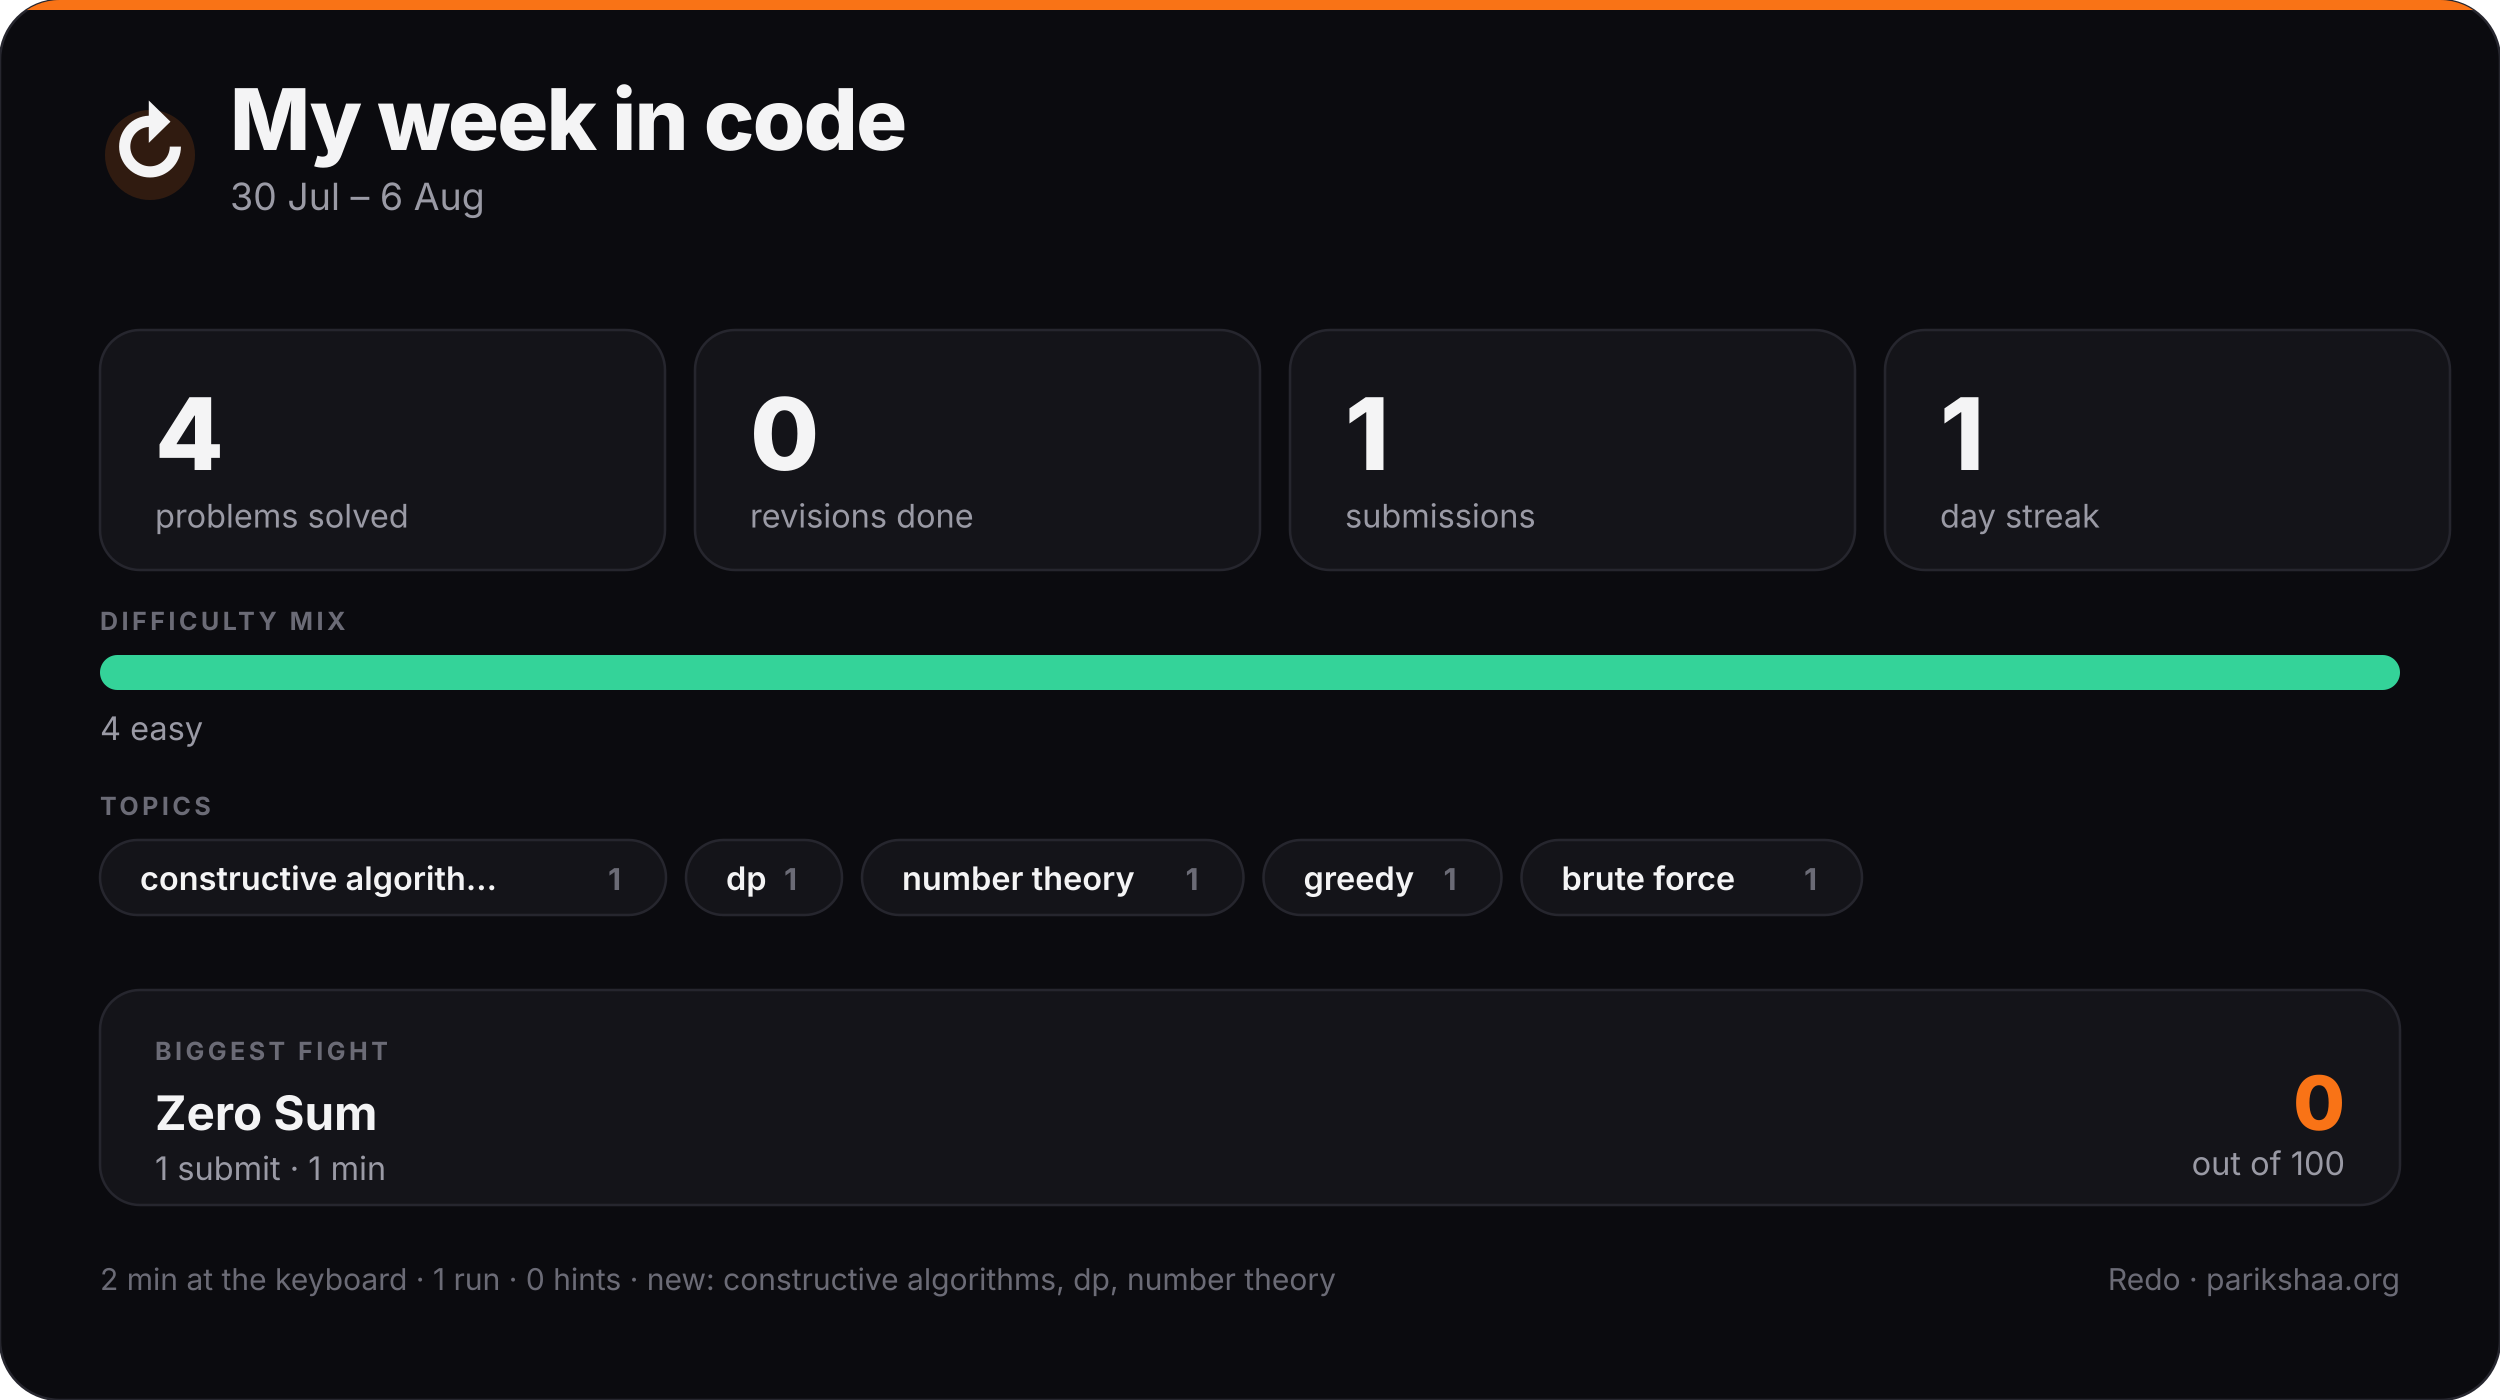
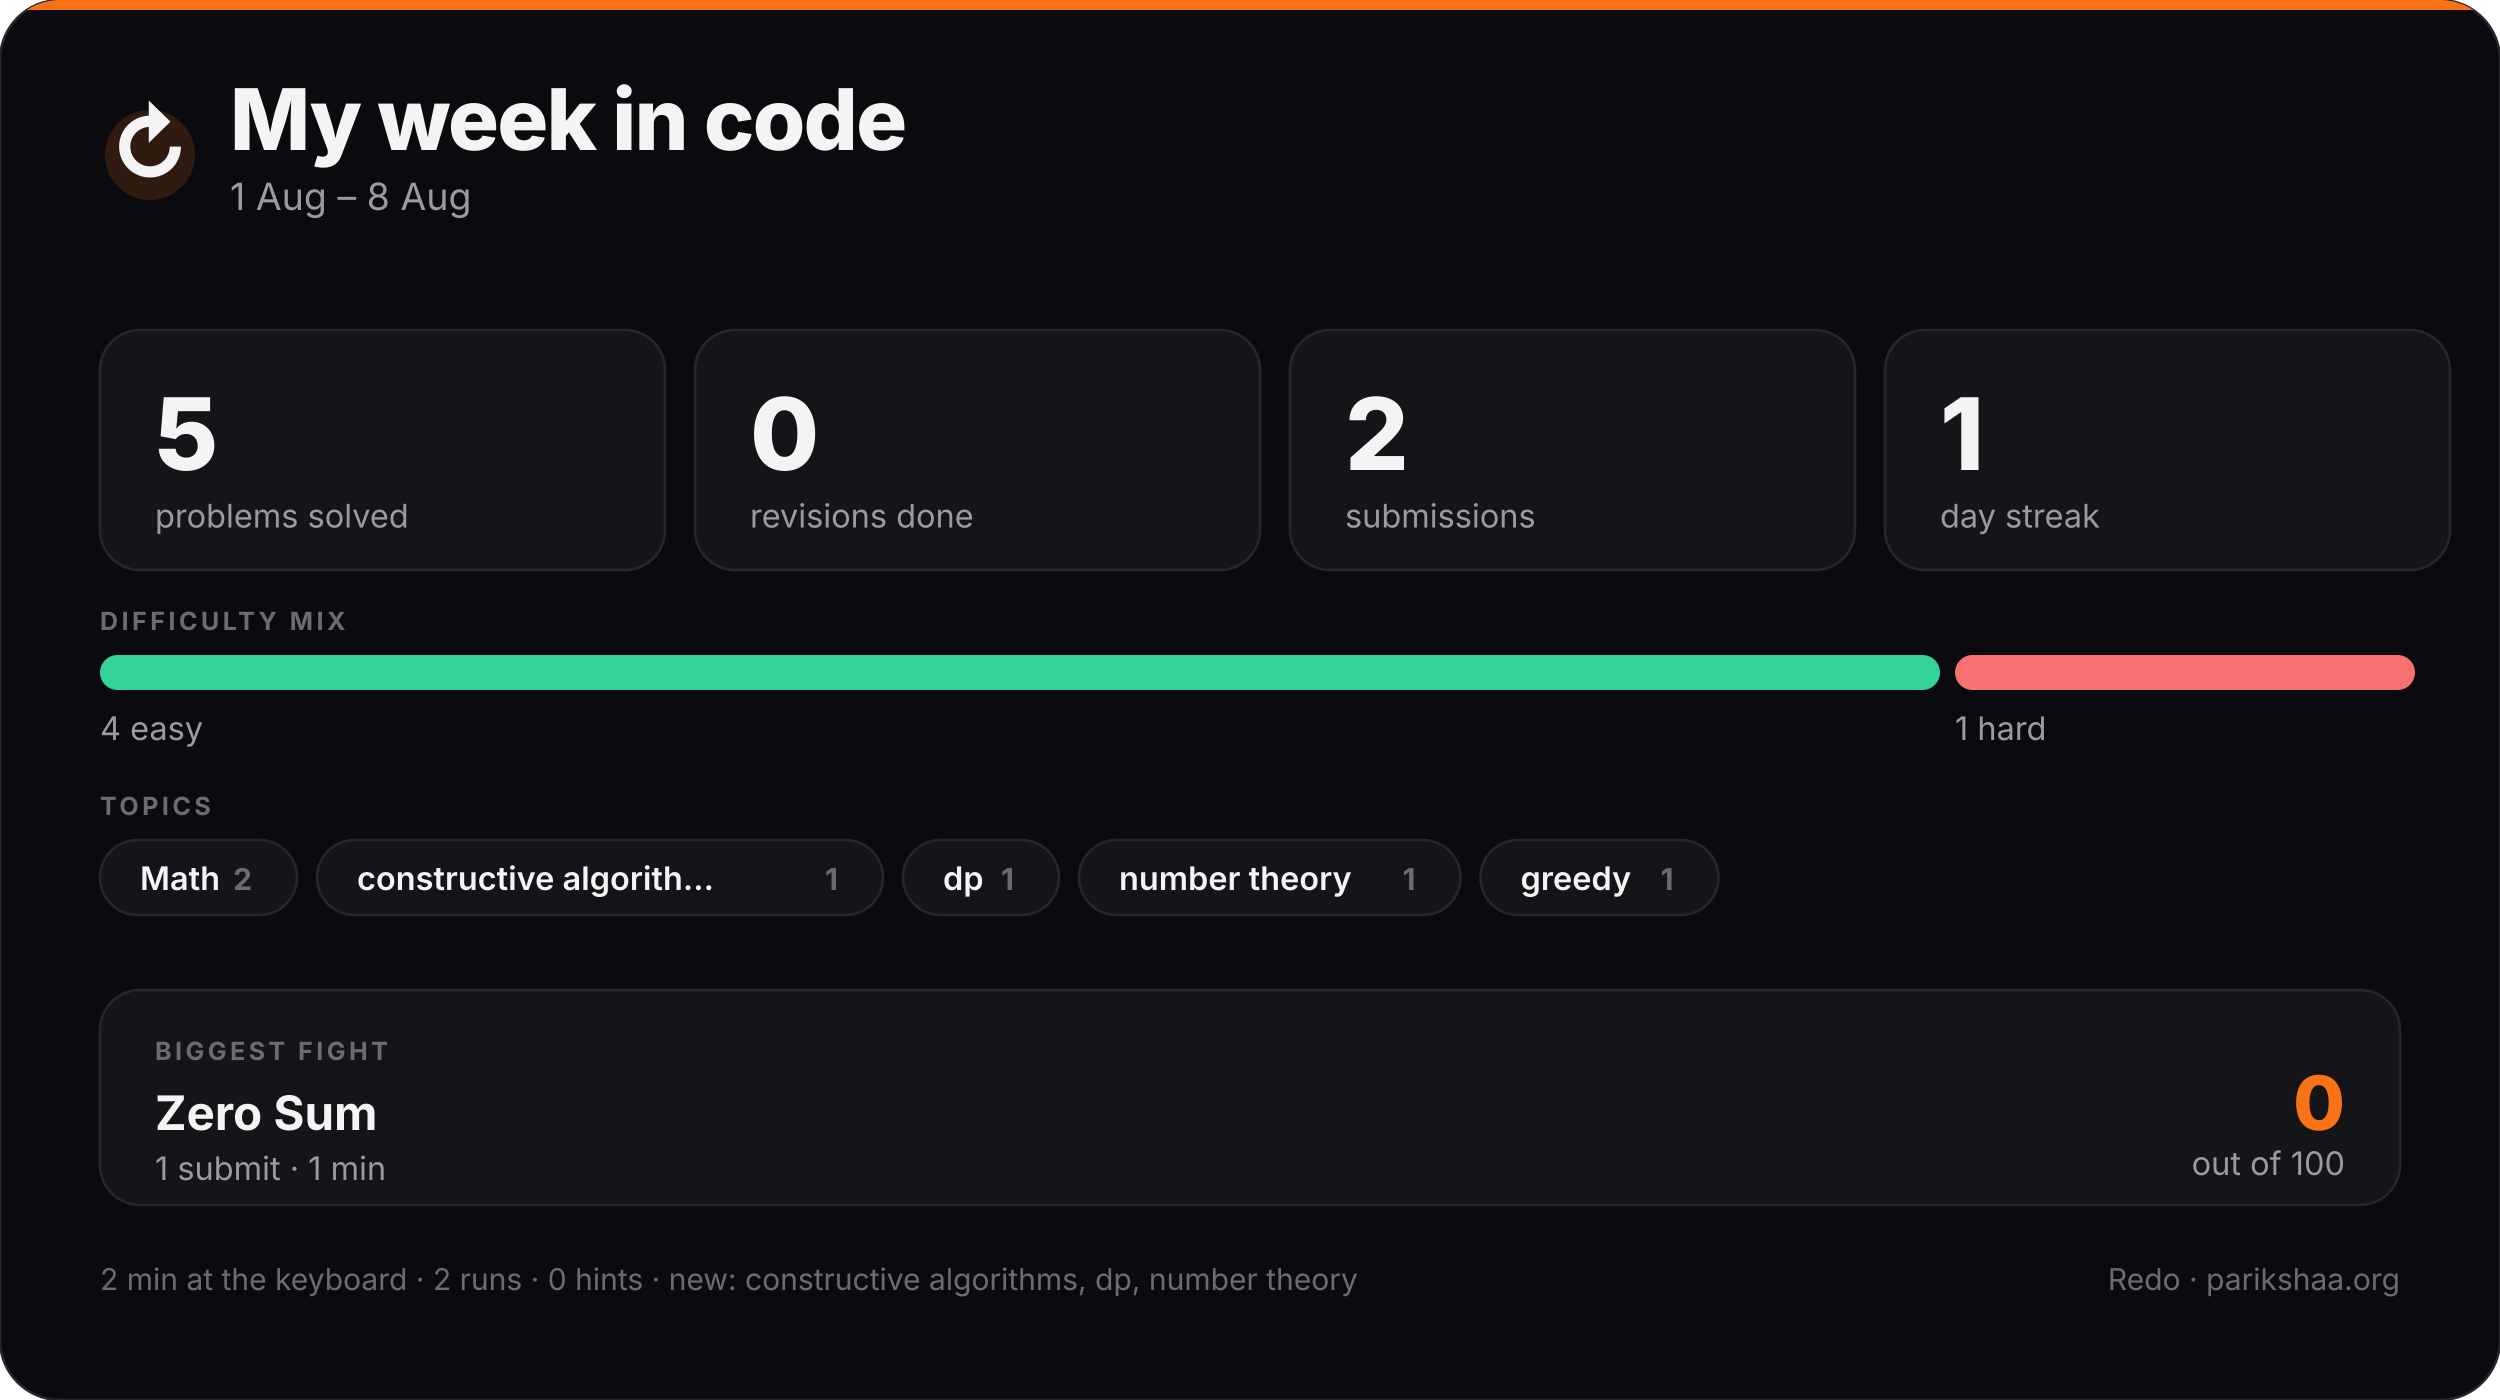
<svg xmlns="http://www.w3.org/2000/svg" width="1000" height="560" viewBox="0 0 1000 560" role="img" aria-label="Week in code">
  <style>
    text { font-family: -apple-system, BlinkMacSystemFont, "Segoe UI", Inter, sans-serif; }
    .title { fill: #f4f4f5; font-size: 34px; font-weight: 800; letter-spacing: -0.02em; }
    .sub { fill: #9a9aa5; font-size: 15px; }
    .big { fill: #f4f4f5; font-size: 40px; font-weight: 800; letter-spacing: -0.02em; }
    .small { fill: #9a9aa5; font-size: 13px; }
    .label { fill: #6b6b76; font-size: 10px; letter-spacing: 0.14em; font-weight: 700; }
    .chip { fill: #f4f4f5; font-size: 13px; font-weight: 600; }
    .chipCount { fill: #6b6b76; font-size: 12px; font-weight: 700; }
    .fightTitle { fill: #f4f4f5; font-size: 19px; font-weight: 700; }
    .fightScore { fill: #f97316; font-size: 30px; font-weight: 800; }
    .foot { fill: #6b6b76; font-size: 12px; }
    .rise { animation: rise 620ms cubic-bezier(.2,.8,.2,1) both; }
    @keyframes rise { from { opacity: 0; transform: translateY(8px); } to { opacity: 1; transform: none; } }
    @media (prefers-reduced-motion: reduce) { .rise { animation: none; } }
  </style>
  <defs>
    <clipPath id="card">
      <rect width="1000" height="560" rx="24" />
    </clipPath>
  </defs>
  <rect width="1000" height="560" rx="24" fill="#0b0b0f" stroke="#26262e" />
  <rect x="0" y="0" width="1000" height="4" fill="#f97316" clip-path="url(#card)" />
  <circle cx="60" cy="62" r="18" fill="#f97316" opacity="0.16" />
  <text x="60" y="71" class="title" fill="#f97316" text-anchor="middle" font-size="24">↻</text>
  <text x="92" y="60" class="title">My week in code</text>
-   <text x="92" y="84" class="sub">30 Jul – 6 Aug</text>
+   <text x="92" y="84" class="sub">1 Aug – 8 Aug</text>
  <g class="rise" style="animation-delay:0s">
    <rect x="40" y="132" width="226" height="96" rx="16" fill="#141419" stroke="#26262e" />
-     <text x="62" y="188" class="big">4</text>
+     <text x="62" y="188" class="big">5</text>
    <text x="62" y="211" class="small">problems solved</text>
  </g>
  <g class="rise" style="animation-delay:0.07s">
    <rect x="278" y="132" width="226" height="96" rx="16" fill="#141419" stroke="#26262e" />
    <text x="300" y="188" class="big">0</text>
    <text x="300" y="211" class="small">revisions done</text>
  </g>
  <g class="rise" style="animation-delay:0.14s">
    <rect x="516" y="132" width="226" height="96" rx="16" fill="#141419" stroke="#26262e" />
-     <text x="538" y="188" class="big">1</text>
+     <text x="538" y="188" class="big">2</text>
    <text x="538" y="211" class="small">submissions</text>
  </g>
  <g class="rise" style="animation-delay:0.21s">
    <rect x="754" y="132" width="226" height="96" rx="16" fill="#141419" stroke="#26262e" />
    <text x="776" y="188" class="big">1</text>
    <text x="776" y="211" class="small">day streak</text>
  </g>
  <text x="40" y="252" class="label">DIFFICULTY MIX</text>
-   <rect x="40" y="262" width="920" height="14" rx="7" fill="#34d399" />
+   <rect x="40" y="262" width="736" height="14" rx="7" fill="#34d399" />
  <text x="40" y="296" class="small" fill="#34d399">4 easy</text>
+   <rect x="782" y="262" width="184" height="14" rx="7" fill="#f87171" />
+   <text x="782" y="296" class="small" fill="#f87171">1 hard</text>
  <text x="40" y="326" class="label">TOPICS</text>
  <g class="rise">
-     <rect x="40" y="336" width="226.4" height="30" rx="15" fill="#141419" stroke="#26262e" />
-     <text x="56" y="356" class="chip">constructive algorith…</text>
-     <text x="248.4" y="356" class="chipCount" text-anchor="end">1</text>
+     <rect x="40" y="336" width="78.8" height="30" rx="15" fill="#141419" stroke="#26262e" />
+     <text x="56" y="356" class="chip">Math</text>
+     <text x="100.8" y="356" class="chipCount" text-anchor="end">2</text>
  </g>
  <g class="rise">
-     <rect x="274.4" y="336" width="62.4" height="30" rx="15" fill="#141419" stroke="#26262e" />
-     <text x="290.4" y="356" class="chip">dp</text>
-     <text x="318.8" y="356" class="chipCount" text-anchor="end">1</text>
+     <rect x="126.8" y="336" width="226.4" height="30" rx="15" fill="#141419" stroke="#26262e" />
+     <text x="142.8" y="356" class="chip">constructive algorith…</text>
+     <text x="335.2" y="356" class="chipCount" text-anchor="end">1</text>
  </g>
  <g class="rise">
-     <rect x="344.8" y="336" width="152.6" height="30" rx="15" fill="#141419" stroke="#26262e" />
-     <text x="360.8" y="356" class="chip">number theory</text>
-     <text x="479.4" y="356" class="chipCount" text-anchor="end">1</text>
+     <rect x="361.2" y="336" width="62.4" height="30" rx="15" fill="#141419" stroke="#26262e" />
+     <text x="377.2" y="356" class="chip">dp</text>
+     <text x="405.6" y="356" class="chipCount" text-anchor="end">1</text>
  </g>
  <g class="rise">
-     <rect x="505.4" y="336" width="95.2" height="30" rx="15" fill="#141419" stroke="#26262e" />
-     <text x="521.4" y="356" class="chip">greedy</text>
-     <text x="582.6" y="356" class="chipCount" text-anchor="end">1</text>
+     <rect x="431.6" y="336" width="152.6" height="30" rx="15" fill="#141419" stroke="#26262e" />
+     <text x="447.6" y="356" class="chip">number theory</text>
+     <text x="566.2" y="356" class="chipCount" text-anchor="end">1</text>
  </g>
  <g class="rise">
-     <rect x="608.6" y="336" width="136.2" height="30" rx="15" fill="#141419" stroke="#26262e" />
-     <text x="624.6" y="356" class="chip">brute force</text>
-     <text x="726.8" y="356" class="chipCount" text-anchor="end">1</text>
+     <rect x="592.2" y="336" width="95.2" height="30" rx="15" fill="#141419" stroke="#26262e" />
+     <text x="608.2" y="356" class="chip">greedy</text>
+     <text x="669.4" y="356" class="chipCount" text-anchor="end">1</text>
  </g>
  <g class="rise" style="animation-delay:.25s">
    <rect x="40" y="396" width="920" height="86" rx="16" fill="#141419" stroke="#26262e" />
    <text x="62" y="424" class="label">BIGGEST FIGHT</text>
    <text x="62" y="452" class="fightTitle">Zero Sum</text>
    <text x="62" y="472" class="small">1 submit · 1 min</text>
    <text x="938" y="452" class="fightScore" text-anchor="end">0</text>
    <text x="938" y="470" class="small" text-anchor="end">out of 100</text>
  </g>
-   <text x="40" y="516" class="foot">2 min at the keyboard · 1 run · 0 hints · new: constructive algorithms, dp, number theory</text>
+   <text x="40" y="516" class="foot">2 min at the keyboard · 2 runs · 0 hints · new: constructive algorithms, dp, number theory</text>
  <text x="960" y="516" class="foot" text-anchor="end">Redo · parikshaa.org</text>
</svg>
